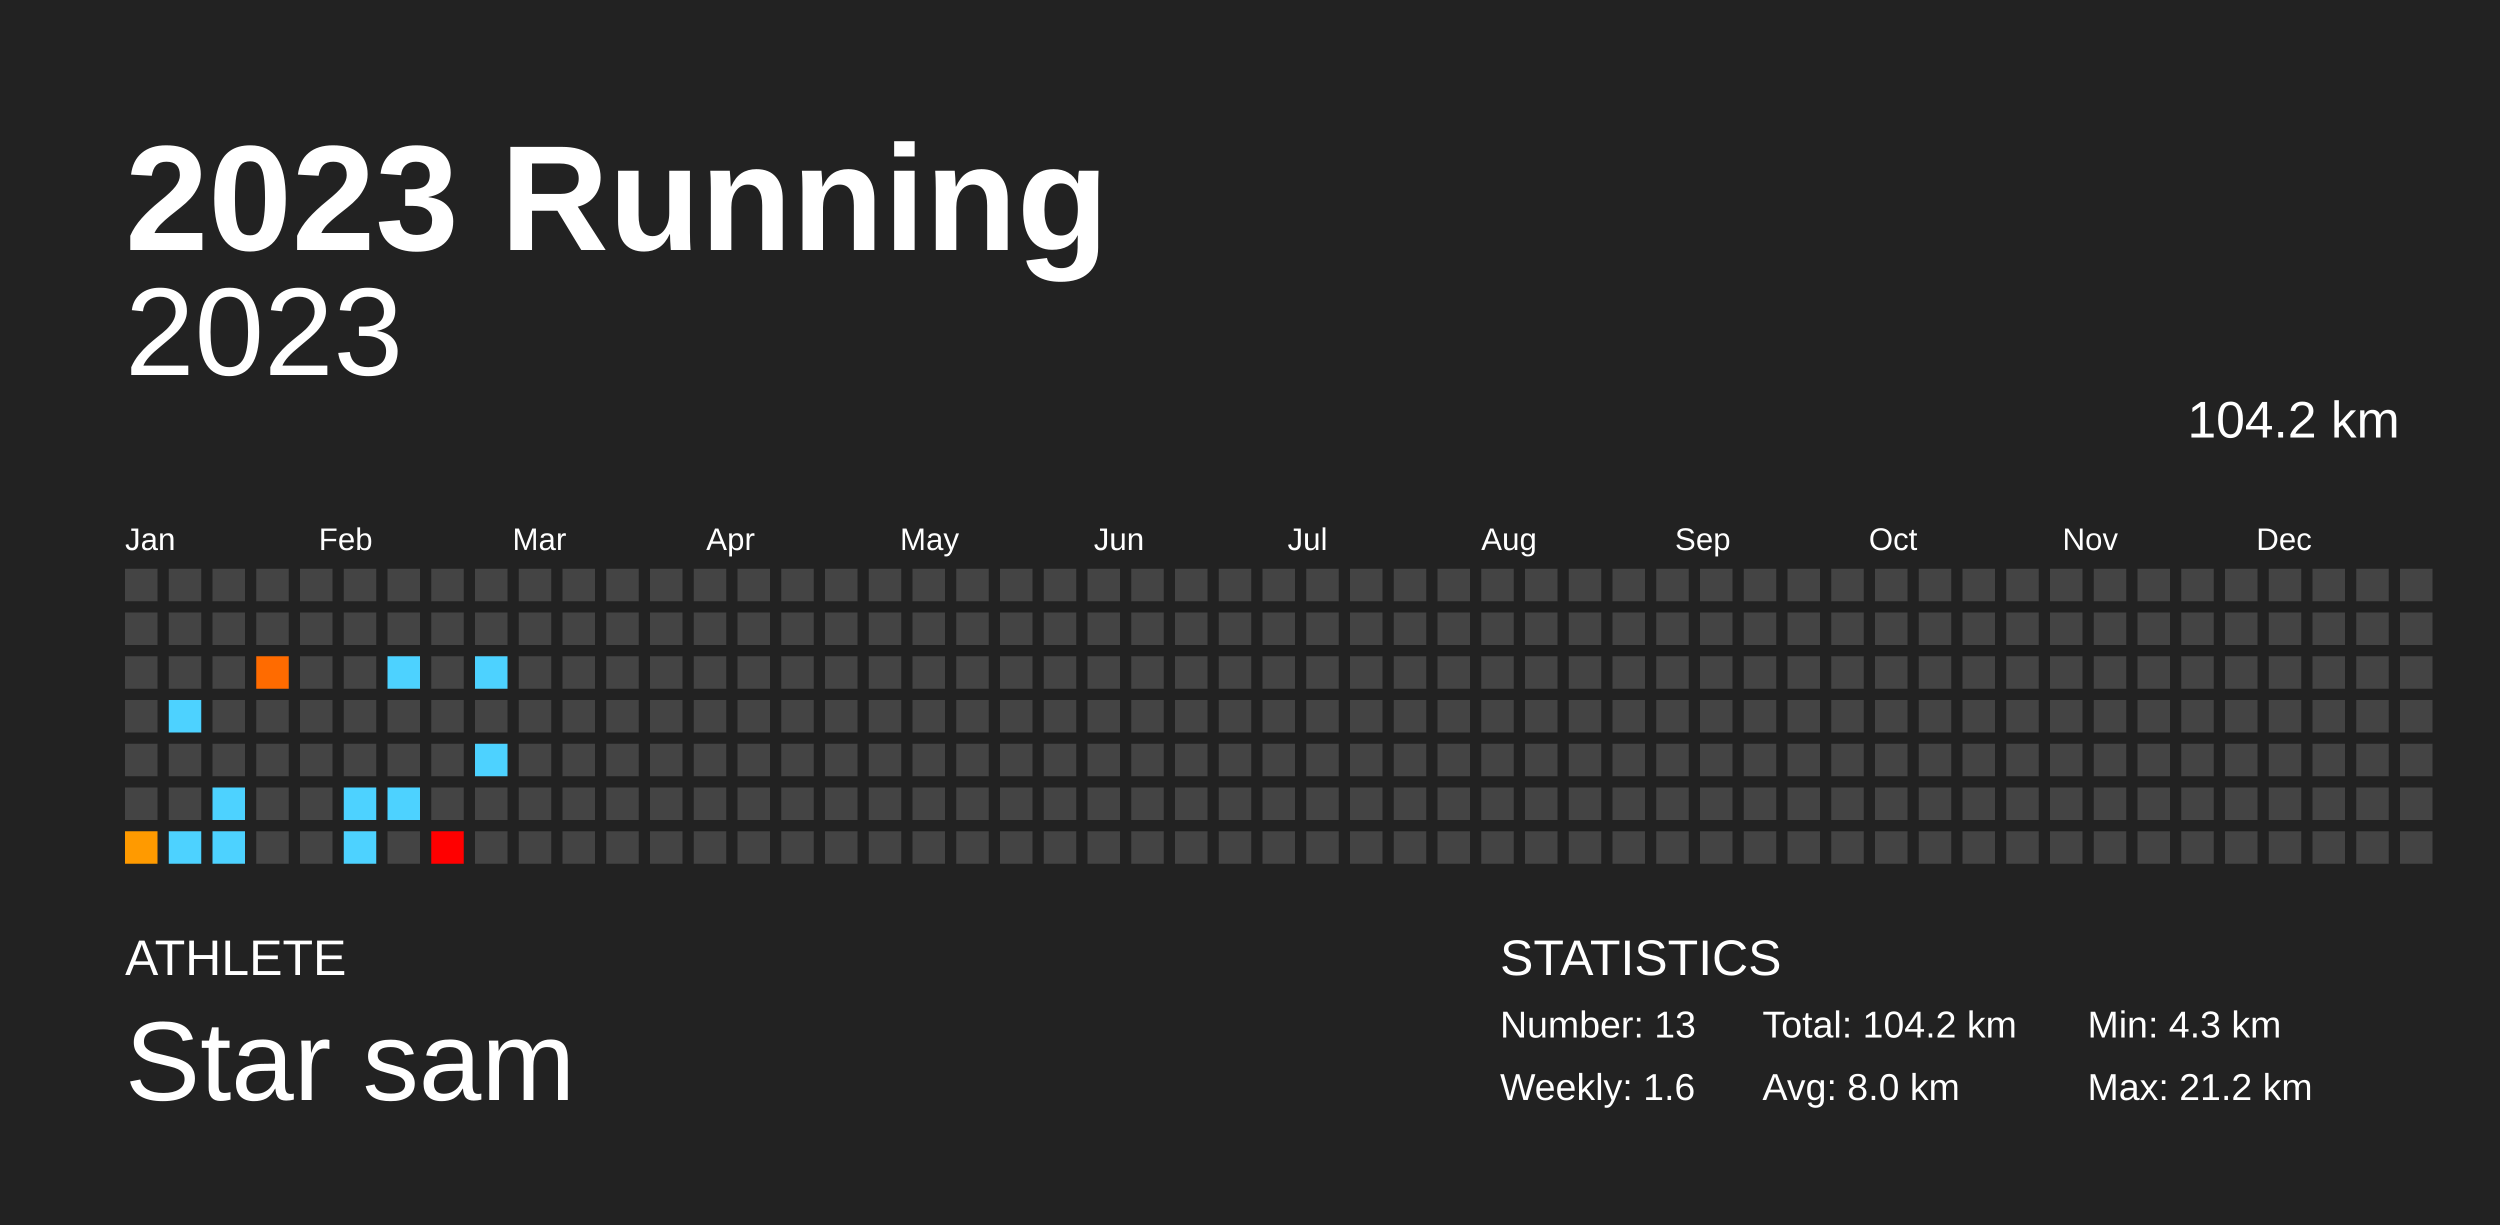
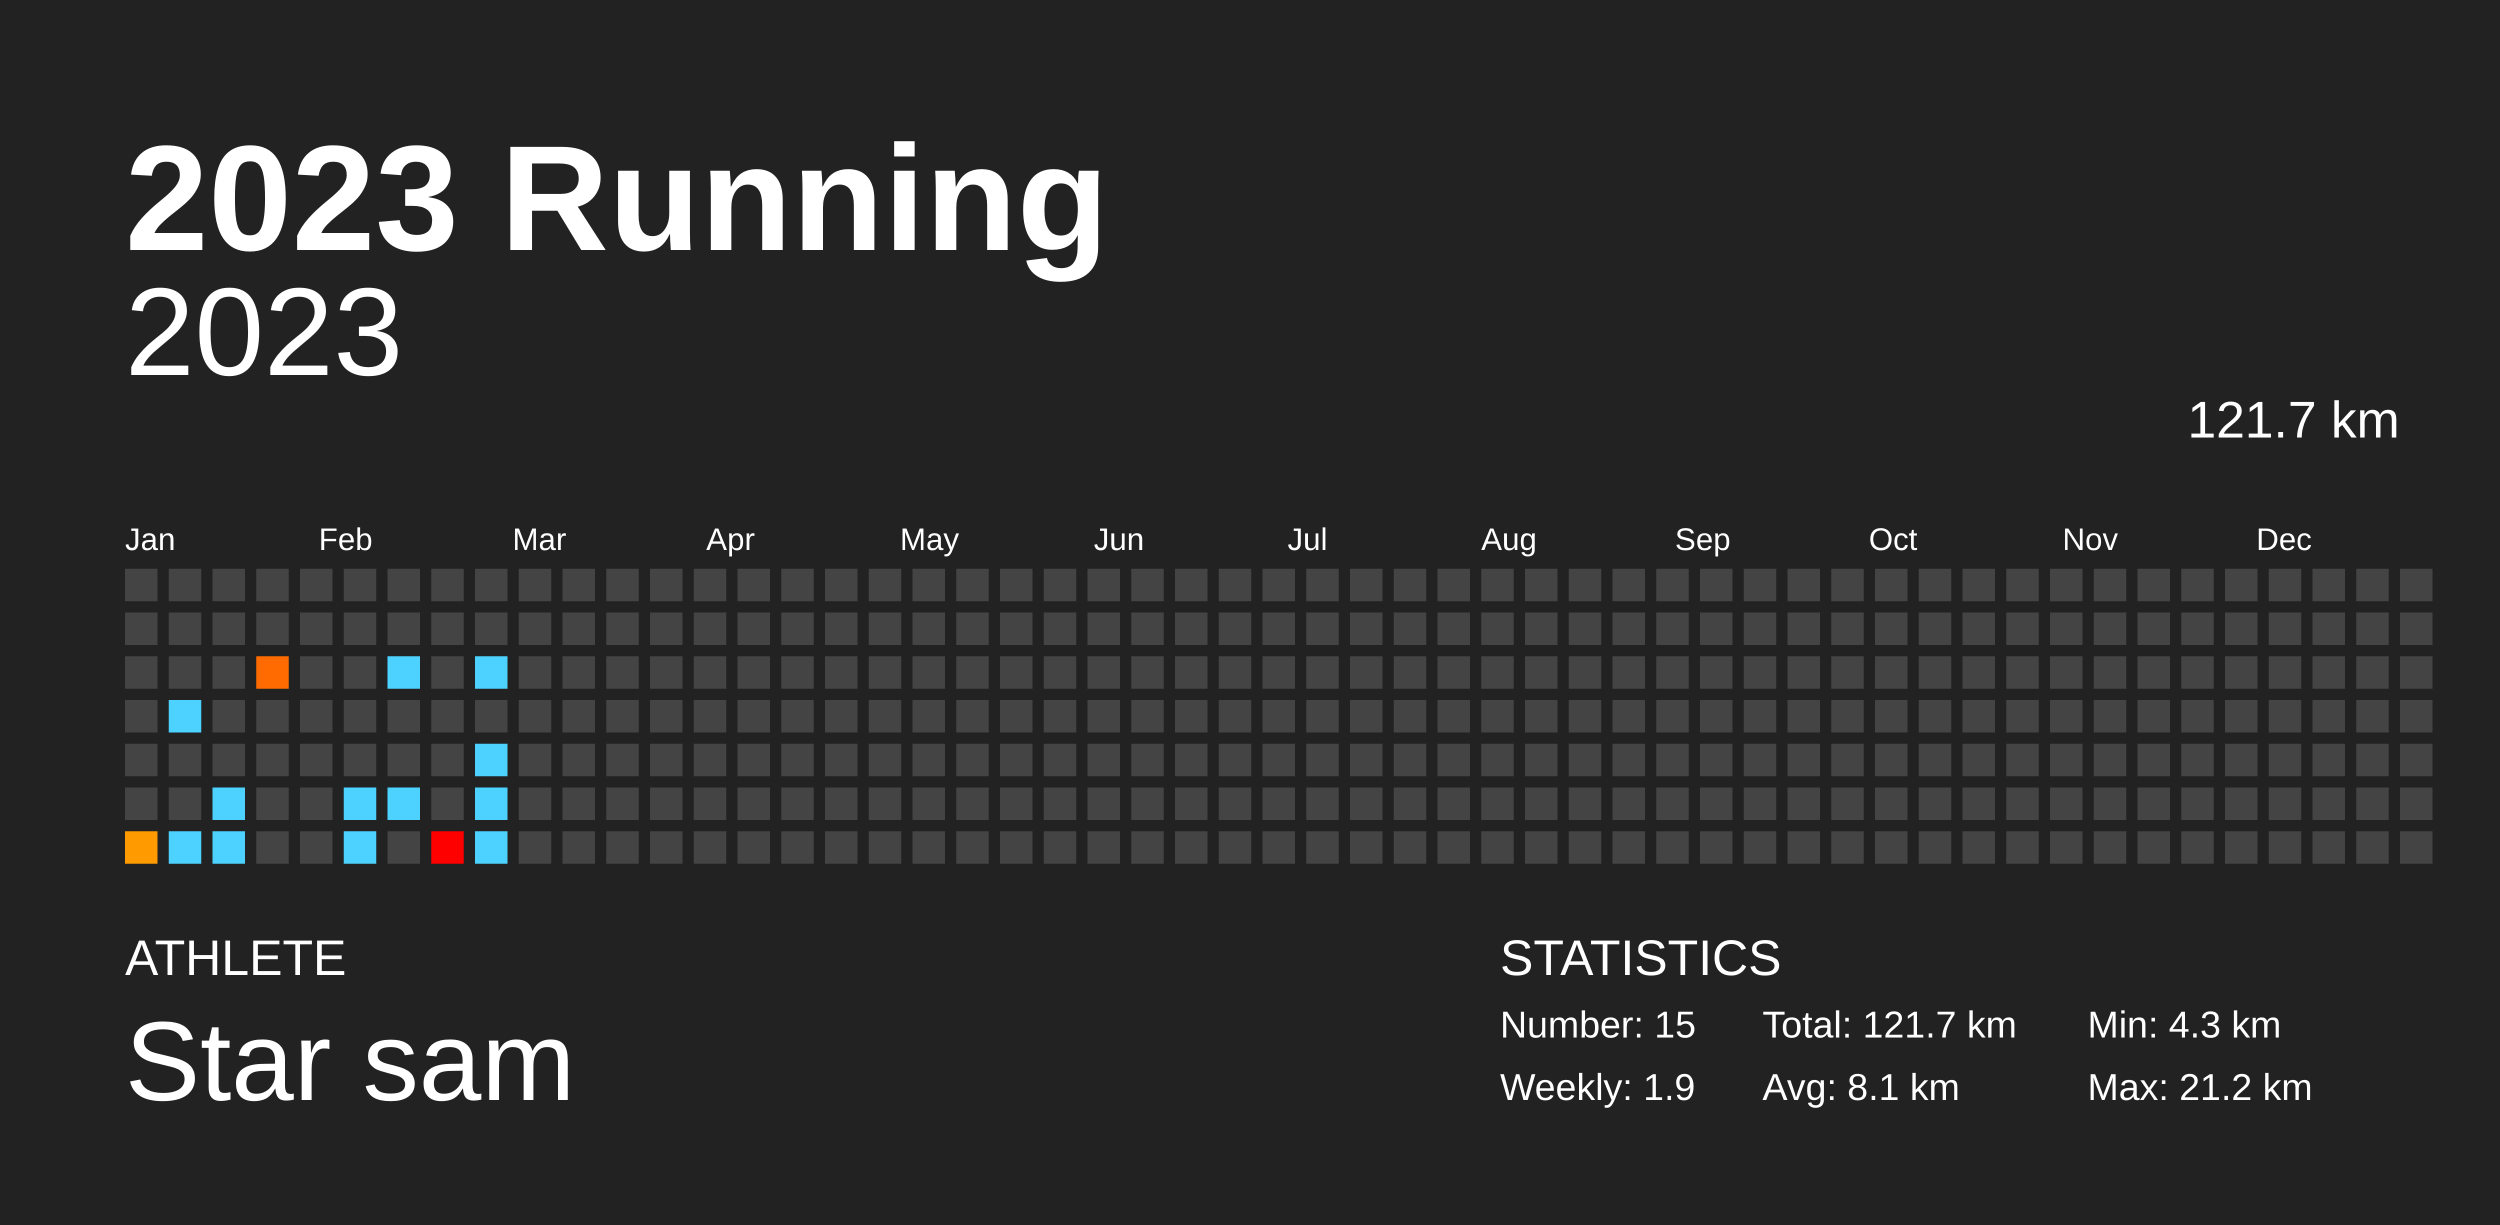
<svg xmlns="http://www.w3.org/2000/svg" baseProfile="full" height="98mm" version="1.1" viewBox="0,0,200,98" width="200mm">
  <defs />
  <rect fill="#222222" height="98" width="200" x="0" y="0" />
  <text fill="#FFFFFF" style="font-size:12px; font-family:Arial; font-weight:bold;" x="10" y="20">2023 Running</text>
  <text fill="#FFFFFF" style="font-size:4px; font-family:Arial" x="10" y="78">ATHLETE</text>
  <text fill="#FFFFFF" style="font-size:9px; font-family:Arial" x="10" y="88">Star sam</text>
  <text fill="#FFFFFF" style="font-size:4px; font-family:Arial" x="120" y="78">STATISTICS</text>
-   <text fill="#FFFFFF" style="font-size:3px; font-family:Arial" x="120" y="83">Number: 13</text>
-   <text fill="#FFFFFF" style="font-size:3px; font-family:Arial" x="120" y="88">Weekly: 1.6</text>
-   <text fill="#FFFFFF" style="font-size:3px; font-family:Arial" x="141" y="83">Total: 104.2 km</text>
-   <text fill="#FFFFFF" style="font-size:3px; font-family:Arial" x="141" y="88">Avg: 8.0 km</text>
+   <text fill="#FFFFFF" style="font-size:3px; font-family:Arial" x="120" y="83">Number: 15</text>
+   <text fill="#FFFFFF" style="font-size:3px; font-family:Arial" x="120" y="88">Weekly: 1.9</text>
+   <text fill="#FFFFFF" style="font-size:3px; font-family:Arial" x="141" y="83">Total: 121.7 km</text>
+   <text fill="#FFFFFF" style="font-size:3px; font-family:Arial" x="141" y="88">Avg: 8.1 km</text>
  <text fill="#FFFFFF" style="font-size:3px; font-family:Arial" x="167" y="83">Min: 4.3 km</text>
  <text fill="#FFFFFF" style="font-size:3px; font-family:Arial" x="167" y="88">Max: 21.2 km</text>
  <text alignment-baseline="hanging" fill="#FFFFFF" style="font-size:10.0px; font-family:Arial;" x="10" y="30">2023</text>
-   <text alignment-baseline="hanging" fill="#FFFFFF" style="font-size:4.125px; font-family:Arial;" x="175" y="35">104.2 km</text>
+   <text alignment-baseline="hanging" fill="#FFFFFF" style="font-size:4.125px; font-family:Arial;" x="175" y="35">121.7 km</text>
  <text fill="#FFFFFF" style="font-size:2.5px; font-family:Arial" x="10.0" y="44">Jan</text>
  <text fill="#FFFFFF" style="font-size:2.5px; font-family:Arial" x="25.5" y="44">Feb</text>
  <text fill="#FFFFFF" style="font-size:2.5px; font-family:Arial" x="41.0" y="44">Mar</text>
  <text fill="#FFFFFF" style="font-size:2.5px; font-family:Arial" x="56.5" y="44">Apr</text>
  <text fill="#FFFFFF" style="font-size:2.5px; font-family:Arial" x="72.0" y="44">May</text>
  <text fill="#FFFFFF" style="font-size:2.5px; font-family:Arial" x="87.5" y="44">Jun</text>
  <text fill="#FFFFFF" style="font-size:2.5px; font-family:Arial" x="103.0" y="44">Jul</text>
  <text fill="#FFFFFF" style="font-size:2.5px; font-family:Arial" x="118.5" y="44">Aug</text>
  <text fill="#FFFFFF" style="font-size:2.5px; font-family:Arial" x="134.0" y="44">Sep</text>
  <text fill="#FFFFFF" style="font-size:2.5px; font-family:Arial" x="149.5" y="44">Oct</text>
  <text fill="#FFFFFF" style="font-size:2.5px; font-family:Arial" x="165.0" y="44">Nov</text>
  <text fill="#FFFFFF" style="font-size:2.5px; font-family:Arial" x="180.5" y="44">Dec</text>
  <rect fill="#444444" height="2.6" width="2.6" x="10.0" y="45.5" />
  <rect fill="#444444" height="2.6" width="2.6" x="10.0" y="49.0" />
  <rect fill="#444444" height="2.6" width="2.6" x="10.0" y="52.5" />
  <rect fill="#444444" height="2.6" width="2.6" x="10.0" y="56.0" />
  <rect fill="#444444" height="2.6" width="2.6" x="10.0" y="59.5" />
  <rect fill="#444444" height="2.6" width="2.6" x="10.0" y="63.0" />
  <rect fill="#ff9a00" height="2.6" width="2.6" x="10.0" y="66.5" />
  <rect fill="#444444" height="2.6" width="2.6" x="13.5" y="45.5" />
  <rect fill="#444444" height="2.6" width="2.6" x="13.5" y="49.0" />
  <rect fill="#444444" height="2.6" width="2.6" x="13.5" y="52.5" />
  <rect fill="#4dd2ff" height="2.6" width="2.6" x="13.5" y="56.0" />
  <rect fill="#444444" height="2.6" width="2.6" x="13.5" y="59.5" />
  <rect fill="#444444" height="2.6" width="2.6" x="13.5" y="63.0" />
  <rect fill="#4dd2ff" height="2.6" width="2.6" x="13.5" y="66.5" />
  <rect fill="#444444" height="2.6" width="2.6" x="17.0" y="45.5" />
  <rect fill="#444444" height="2.6" width="2.6" x="17.0" y="49.0" />
  <rect fill="#444444" height="2.6" width="2.6" x="17.0" y="52.5" />
  <rect fill="#444444" height="2.6" width="2.6" x="17.0" y="56.0" />
  <rect fill="#444444" height="2.6" width="2.6" x="17.0" y="59.5" />
  <rect fill="#4dd2ff" height="2.6" width="2.6" x="17.0" y="63.0" />
  <rect fill="#4dd2ff" height="2.6" width="2.6" x="17.0" y="66.5" />
  <rect fill="#444444" height="2.6" width="2.6" x="20.5" y="45.5" />
  <rect fill="#444444" height="2.6" width="2.6" x="20.5" y="49.0" />
  <rect fill="#ff6b00" height="2.6" width="2.6" x="20.5" y="52.5" />
  <rect fill="#444444" height="2.6" width="2.6" x="20.5" y="56.0" />
  <rect fill="#444444" height="2.6" width="2.6" x="20.5" y="59.5" />
  <rect fill="#444444" height="2.6" width="2.6" x="20.5" y="63.0" />
  <rect fill="#444444" height="2.6" width="2.6" x="20.5" y="66.5" />
  <rect fill="#444444" height="2.6" width="2.6" x="24.0" y="45.5" />
  <rect fill="#444444" height="2.6" width="2.6" x="24.0" y="49.0" />
  <rect fill="#444444" height="2.6" width="2.6" x="24.0" y="52.5" />
  <rect fill="#444444" height="2.6" width="2.6" x="24.0" y="56.0" />
  <rect fill="#444444" height="2.6" width="2.6" x="24.0" y="59.5" />
  <rect fill="#444444" height="2.6" width="2.6" x="24.0" y="63.0" />
  <rect fill="#444444" height="2.6" width="2.6" x="24.0" y="66.5" />
  <rect fill="#444444" height="2.6" width="2.6" x="27.5" y="45.5" />
  <rect fill="#444444" height="2.6" width="2.6" x="27.5" y="49.0" />
  <rect fill="#444444" height="2.6" width="2.6" x="27.5" y="52.5" />
  <rect fill="#444444" height="2.6" width="2.6" x="27.5" y="56.0" />
  <rect fill="#444444" height="2.6" width="2.6" x="27.5" y="59.5" />
  <rect fill="#4dd2ff" height="2.6" width="2.6" x="27.5" y="63.0" />
  <rect fill="#4dd2ff" height="2.6" width="2.6" x="27.5" y="66.5" />
  <rect fill="#444444" height="2.6" width="2.6" x="31.0" y="45.5" />
  <rect fill="#444444" height="2.6" width="2.6" x="31.0" y="49.0" />
  <rect fill="#4dd2ff" height="2.6" width="2.6" x="31.0" y="52.5" />
  <rect fill="#444444" height="2.6" width="2.6" x="31.0" y="56.0" />
  <rect fill="#444444" height="2.6" width="2.6" x="31.0" y="59.5" />
  <rect fill="#4dd2ff" height="2.6" width="2.6" x="31.0" y="63.0" />
  <rect fill="#444444" height="2.6" width="2.6" x="31.0" y="66.5" />
  <rect fill="#444444" height="2.6" width="2.6" x="34.5" y="45.5" />
  <rect fill="#444444" height="2.6" width="2.6" x="34.5" y="49.0" />
  <rect fill="#444444" height="2.6" width="2.6" x="34.5" y="52.5" />
  <rect fill="#444444" height="2.6" width="2.6" x="34.5" y="56.0" />
  <rect fill="#444444" height="2.6" width="2.6" x="34.5" y="59.5" />
  <rect fill="#444444" height="2.6" width="2.6" x="34.5" y="63.0" />
  <rect fill="red" height="2.6" width="2.6" x="34.5" y="66.5" />
  <rect fill="#444444" height="2.6" width="2.6" x="38.0" y="45.5" />
  <rect fill="#444444" height="2.6" width="2.6" x="38.0" y="49.0" />
  <rect fill="#4dd2ff" height="2.6" width="2.6" x="38.0" y="52.5" />
  <rect fill="#444444" height="2.6" width="2.6" x="38.0" y="56.0" />
  <rect fill="#4dd2ff" height="2.6" width="2.6" x="38.0" y="59.5" />
-   <rect fill="#444444" height="2.6" width="2.6" x="38.0" y="63.0" />
-   <rect fill="#444444" height="2.6" width="2.6" x="38.0" y="66.5" />
+   <rect fill="#4dd2ff" height="2.6" width="2.6" x="38.0" y="63.0" />
+   <rect fill="#4dd2ff" height="2.6" width="2.6" x="38.0" y="66.5" />
  <rect fill="#444444" height="2.6" width="2.6" x="41.5" y="45.5" />
  <rect fill="#444444" height="2.6" width="2.6" x="41.5" y="49.0" />
  <rect fill="#444444" height="2.6" width="2.6" x="41.5" y="52.5" />
  <rect fill="#444444" height="2.6" width="2.6" x="41.5" y="56.0" />
  <rect fill="#444444" height="2.6" width="2.6" x="41.5" y="59.5" />
  <rect fill="#444444" height="2.6" width="2.6" x="41.5" y="63.0" />
  <rect fill="#444444" height="2.6" width="2.6" x="41.5" y="66.5" />
  <rect fill="#444444" height="2.6" width="2.6" x="45.0" y="45.5" />
  <rect fill="#444444" height="2.6" width="2.6" x="45.0" y="49.0" />
  <rect fill="#444444" height="2.6" width="2.6" x="45.0" y="52.5" />
  <rect fill="#444444" height="2.6" width="2.6" x="45.0" y="56.0" />
  <rect fill="#444444" height="2.6" width="2.6" x="45.0" y="59.5" />
  <rect fill="#444444" height="2.6" width="2.6" x="45.0" y="63.0" />
  <rect fill="#444444" height="2.6" width="2.6" x="45.0" y="66.5" />
  <rect fill="#444444" height="2.6" width="2.6" x="48.5" y="45.5" />
  <rect fill="#444444" height="2.6" width="2.6" x="48.5" y="49.0" />
  <rect fill="#444444" height="2.6" width="2.6" x="48.5" y="52.5" />
  <rect fill="#444444" height="2.6" width="2.6" x="48.5" y="56.0" />
  <rect fill="#444444" height="2.6" width="2.6" x="48.5" y="59.5" />
  <rect fill="#444444" height="2.6" width="2.6" x="48.5" y="63.0" />
  <rect fill="#444444" height="2.6" width="2.6" x="48.5" y="66.5" />
  <rect fill="#444444" height="2.6" width="2.6" x="52.0" y="45.5" />
  <rect fill="#444444" height="2.6" width="2.6" x="52.0" y="49.0" />
  <rect fill="#444444" height="2.6" width="2.6" x="52.0" y="52.5" />
  <rect fill="#444444" height="2.6" width="2.6" x="52.0" y="56.0" />
  <rect fill="#444444" height="2.6" width="2.6" x="52.0" y="59.5" />
  <rect fill="#444444" height="2.6" width="2.6" x="52.0" y="63.0" />
  <rect fill="#444444" height="2.6" width="2.6" x="52.0" y="66.5" />
  <rect fill="#444444" height="2.6" width="2.6" x="55.5" y="45.5" />
  <rect fill="#444444" height="2.6" width="2.6" x="55.5" y="49.0" />
  <rect fill="#444444" height="2.6" width="2.6" x="55.5" y="52.5" />
  <rect fill="#444444" height="2.6" width="2.6" x="55.5" y="56.0" />
  <rect fill="#444444" height="2.6" width="2.6" x="55.5" y="59.5" />
  <rect fill="#444444" height="2.6" width="2.6" x="55.5" y="63.0" />
  <rect fill="#444444" height="2.6" width="2.6" x="55.5" y="66.5" />
  <rect fill="#444444" height="2.6" width="2.6" x="59.0" y="45.5" />
  <rect fill="#444444" height="2.6" width="2.6" x="59.0" y="49.0" />
  <rect fill="#444444" height="2.6" width="2.6" x="59.0" y="52.5" />
  <rect fill="#444444" height="2.6" width="2.6" x="59.0" y="56.0" />
  <rect fill="#444444" height="2.6" width="2.6" x="59.0" y="59.5" />
  <rect fill="#444444" height="2.6" width="2.6" x="59.0" y="63.0" />
  <rect fill="#444444" height="2.6" width="2.6" x="59.0" y="66.5" />
  <rect fill="#444444" height="2.6" width="2.6" x="62.5" y="45.5" />
  <rect fill="#444444" height="2.6" width="2.6" x="62.5" y="49.0" />
  <rect fill="#444444" height="2.6" width="2.6" x="62.5" y="52.5" />
  <rect fill="#444444" height="2.6" width="2.6" x="62.5" y="56.0" />
  <rect fill="#444444" height="2.6" width="2.6" x="62.5" y="59.5" />
  <rect fill="#444444" height="2.6" width="2.6" x="62.5" y="63.0" />
  <rect fill="#444444" height="2.6" width="2.6" x="62.5" y="66.5" />
  <rect fill="#444444" height="2.6" width="2.6" x="66.0" y="45.5" />
  <rect fill="#444444" height="2.6" width="2.6" x="66.0" y="49.0" />
  <rect fill="#444444" height="2.6" width="2.6" x="66.0" y="52.5" />
  <rect fill="#444444" height="2.6" width="2.6" x="66.0" y="56.0" />
  <rect fill="#444444" height="2.6" width="2.6" x="66.0" y="59.5" />
  <rect fill="#444444" height="2.6" width="2.6" x="66.0" y="63.0" />
  <rect fill="#444444" height="2.6" width="2.6" x="66.0" y="66.5" />
  <rect fill="#444444" height="2.6" width="2.6" x="69.5" y="45.5" />
  <rect fill="#444444" height="2.6" width="2.6" x="69.5" y="49.0" />
  <rect fill="#444444" height="2.6" width="2.6" x="69.5" y="52.5" />
  <rect fill="#444444" height="2.6" width="2.6" x="69.5" y="56.0" />
  <rect fill="#444444" height="2.6" width="2.6" x="69.5" y="59.5" />
  <rect fill="#444444" height="2.6" width="2.6" x="69.5" y="63.0" />
  <rect fill="#444444" height="2.6" width="2.6" x="69.5" y="66.5" />
  <rect fill="#444444" height="2.6" width="2.6" x="73.0" y="45.5" />
  <rect fill="#444444" height="2.6" width="2.6" x="73.0" y="49.0" />
  <rect fill="#444444" height="2.6" width="2.6" x="73.0" y="52.5" />
  <rect fill="#444444" height="2.6" width="2.6" x="73.0" y="56.0" />
  <rect fill="#444444" height="2.6" width="2.6" x="73.0" y="59.5" />
  <rect fill="#444444" height="2.6" width="2.6" x="73.0" y="63.0" />
  <rect fill="#444444" height="2.6" width="2.6" x="73.0" y="66.5" />
  <rect fill="#444444" height="2.6" width="2.6" x="76.5" y="45.5" />
  <rect fill="#444444" height="2.6" width="2.6" x="76.5" y="49.0" />
  <rect fill="#444444" height="2.6" width="2.6" x="76.5" y="52.5" />
  <rect fill="#444444" height="2.6" width="2.6" x="76.5" y="56.0" />
  <rect fill="#444444" height="2.6" width="2.6" x="76.5" y="59.5" />
  <rect fill="#444444" height="2.6" width="2.6" x="76.5" y="63.0" />
  <rect fill="#444444" height="2.6" width="2.6" x="76.5" y="66.5" />
  <rect fill="#444444" height="2.6" width="2.6" x="80.0" y="45.5" />
  <rect fill="#444444" height="2.6" width="2.6" x="80.0" y="49.0" />
  <rect fill="#444444" height="2.6" width="2.6" x="80.0" y="52.5" />
  <rect fill="#444444" height="2.6" width="2.6" x="80.0" y="56.0" />
  <rect fill="#444444" height="2.6" width="2.6" x="80.0" y="59.5" />
  <rect fill="#444444" height="2.6" width="2.6" x="80.0" y="63.0" />
  <rect fill="#444444" height="2.6" width="2.6" x="80.0" y="66.5" />
  <rect fill="#444444" height="2.6" width="2.6" x="83.5" y="45.5" />
  <rect fill="#444444" height="2.6" width="2.6" x="83.5" y="49.0" />
  <rect fill="#444444" height="2.6" width="2.6" x="83.5" y="52.5" />
  <rect fill="#444444" height="2.6" width="2.6" x="83.5" y="56.0" />
  <rect fill="#444444" height="2.6" width="2.6" x="83.5" y="59.5" />
  <rect fill="#444444" height="2.6" width="2.6" x="83.5" y="63.0" />
  <rect fill="#444444" height="2.6" width="2.6" x="83.5" y="66.5" />
  <rect fill="#444444" height="2.6" width="2.6" x="87.0" y="45.5" />
  <rect fill="#444444" height="2.6" width="2.6" x="87.0" y="49.0" />
  <rect fill="#444444" height="2.6" width="2.6" x="87.0" y="52.5" />
  <rect fill="#444444" height="2.6" width="2.6" x="87.0" y="56.0" />
  <rect fill="#444444" height="2.6" width="2.6" x="87.0" y="59.5" />
  <rect fill="#444444" height="2.6" width="2.6" x="87.0" y="63.0" />
  <rect fill="#444444" height="2.6" width="2.6" x="87.0" y="66.5" />
  <rect fill="#444444" height="2.6" width="2.6" x="90.5" y="45.5" />
  <rect fill="#444444" height="2.6" width="2.6" x="90.5" y="49.0" />
  <rect fill="#444444" height="2.6" width="2.6" x="90.5" y="52.5" />
  <rect fill="#444444" height="2.6" width="2.6" x="90.5" y="56.0" />
  <rect fill="#444444" height="2.6" width="2.6" x="90.5" y="59.5" />
  <rect fill="#444444" height="2.6" width="2.6" x="90.5" y="63.0" />
  <rect fill="#444444" height="2.6" width="2.6" x="90.5" y="66.5" />
  <rect fill="#444444" height="2.6" width="2.6" x="94.0" y="45.5" />
  <rect fill="#444444" height="2.6" width="2.6" x="94.0" y="49.0" />
  <rect fill="#444444" height="2.6" width="2.6" x="94.0" y="52.5" />
  <rect fill="#444444" height="2.6" width="2.6" x="94.0" y="56.0" />
  <rect fill="#444444" height="2.6" width="2.6" x="94.0" y="59.5" />
  <rect fill="#444444" height="2.6" width="2.6" x="94.0" y="63.0" />
  <rect fill="#444444" height="2.6" width="2.6" x="94.0" y="66.5" />
  <rect fill="#444444" height="2.6" width="2.6" x="97.5" y="45.5" />
  <rect fill="#444444" height="2.6" width="2.6" x="97.5" y="49.0" />
  <rect fill="#444444" height="2.6" width="2.6" x="97.5" y="52.5" />
  <rect fill="#444444" height="2.6" width="2.6" x="97.5" y="56.0" />
  <rect fill="#444444" height="2.6" width="2.6" x="97.5" y="59.5" />
  <rect fill="#444444" height="2.6" width="2.6" x="97.5" y="63.0" />
  <rect fill="#444444" height="2.6" width="2.6" x="97.5" y="66.5" />
  <rect fill="#444444" height="2.6" width="2.6" x="101.0" y="45.5" />
  <rect fill="#444444" height="2.6" width="2.6" x="101.0" y="49.0" />
  <rect fill="#444444" height="2.6" width="2.6" x="101.0" y="52.5" />
  <rect fill="#444444" height="2.6" width="2.6" x="101.0" y="56.0" />
  <rect fill="#444444" height="2.6" width="2.6" x="101.0" y="59.5" />
  <rect fill="#444444" height="2.6" width="2.6" x="101.0" y="63.0" />
  <rect fill="#444444" height="2.6" width="2.6" x="101.0" y="66.5" />
  <rect fill="#444444" height="2.6" width="2.6" x="104.5" y="45.5" />
  <rect fill="#444444" height="2.6" width="2.6" x="104.5" y="49.0" />
  <rect fill="#444444" height="2.6" width="2.6" x="104.5" y="52.5" />
  <rect fill="#444444" height="2.6" width="2.6" x="104.5" y="56.0" />
  <rect fill="#444444" height="2.6" width="2.6" x="104.5" y="59.5" />
  <rect fill="#444444" height="2.6" width="2.6" x="104.5" y="63.0" />
  <rect fill="#444444" height="2.6" width="2.6" x="104.5" y="66.5" />
  <rect fill="#444444" height="2.6" width="2.6" x="108.0" y="45.5" />
  <rect fill="#444444" height="2.6" width="2.6" x="108.0" y="49.0" />
  <rect fill="#444444" height="2.6" width="2.6" x="108.0" y="52.5" />
  <rect fill="#444444" height="2.6" width="2.6" x="108.0" y="56.0" />
  <rect fill="#444444" height="2.6" width="2.6" x="108.0" y="59.5" />
  <rect fill="#444444" height="2.6" width="2.6" x="108.0" y="63.0" />
  <rect fill="#444444" height="2.6" width="2.6" x="108.0" y="66.5" />
  <rect fill="#444444" height="2.6" width="2.6" x="111.5" y="45.5" />
  <rect fill="#444444" height="2.6" width="2.6" x="111.5" y="49.0" />
  <rect fill="#444444" height="2.6" width="2.6" x="111.5" y="52.5" />
  <rect fill="#444444" height="2.6" width="2.6" x="111.5" y="56.0" />
  <rect fill="#444444" height="2.6" width="2.6" x="111.5" y="59.5" />
  <rect fill="#444444" height="2.6" width="2.6" x="111.5" y="63.0" />
  <rect fill="#444444" height="2.6" width="2.6" x="111.5" y="66.5" />
  <rect fill="#444444" height="2.6" width="2.6" x="115.0" y="45.5" />
  <rect fill="#444444" height="2.6" width="2.6" x="115.0" y="49.0" />
  <rect fill="#444444" height="2.6" width="2.6" x="115.0" y="52.5" />
  <rect fill="#444444" height="2.6" width="2.6" x="115.0" y="56.0" />
  <rect fill="#444444" height="2.6" width="2.6" x="115.0" y="59.5" />
  <rect fill="#444444" height="2.6" width="2.6" x="115.0" y="63.0" />
  <rect fill="#444444" height="2.6" width="2.6" x="115.0" y="66.5" />
  <rect fill="#444444" height="2.6" width="2.6" x="118.5" y="45.5" />
  <rect fill="#444444" height="2.6" width="2.6" x="118.5" y="49.0" />
  <rect fill="#444444" height="2.6" width="2.6" x="118.5" y="52.5" />
  <rect fill="#444444" height="2.6" width="2.6" x="118.5" y="56.0" />
  <rect fill="#444444" height="2.6" width="2.6" x="118.5" y="59.5" />
  <rect fill="#444444" height="2.6" width="2.6" x="118.5" y="63.0" />
  <rect fill="#444444" height="2.6" width="2.6" x="118.5" y="66.5" />
  <rect fill="#444444" height="2.6" width="2.6" x="122.0" y="45.5" />
  <rect fill="#444444" height="2.6" width="2.6" x="122.0" y="49.0" />
  <rect fill="#444444" height="2.6" width="2.6" x="122.0" y="52.5" />
  <rect fill="#444444" height="2.6" width="2.6" x="122.0" y="56.0" />
  <rect fill="#444444" height="2.6" width="2.6" x="122.0" y="59.5" />
  <rect fill="#444444" height="2.6" width="2.6" x="122.0" y="63.0" />
  <rect fill="#444444" height="2.6" width="2.6" x="122.0" y="66.5" />
  <rect fill="#444444" height="2.6" width="2.6" x="125.5" y="45.5" />
  <rect fill="#444444" height="2.6" width="2.6" x="125.5" y="49.0" />
  <rect fill="#444444" height="2.6" width="2.6" x="125.5" y="52.5" />
  <rect fill="#444444" height="2.6" width="2.6" x="125.5" y="56.0" />
  <rect fill="#444444" height="2.6" width="2.6" x="125.5" y="59.5" />
  <rect fill="#444444" height="2.6" width="2.6" x="125.5" y="63.0" />
  <rect fill="#444444" height="2.6" width="2.6" x="125.5" y="66.5" />
  <rect fill="#444444" height="2.6" width="2.6" x="129.0" y="45.5" />
  <rect fill="#444444" height="2.6" width="2.6" x="129.0" y="49.0" />
  <rect fill="#444444" height="2.6" width="2.6" x="129.0" y="52.5" />
  <rect fill="#444444" height="2.6" width="2.6" x="129.0" y="56.0" />
  <rect fill="#444444" height="2.6" width="2.6" x="129.0" y="59.5" />
  <rect fill="#444444" height="2.6" width="2.6" x="129.0" y="63.0" />
  <rect fill="#444444" height="2.6" width="2.6" x="129.0" y="66.5" />
  <rect fill="#444444" height="2.6" width="2.6" x="132.5" y="45.5" />
  <rect fill="#444444" height="2.6" width="2.6" x="132.5" y="49.0" />
  <rect fill="#444444" height="2.6" width="2.6" x="132.5" y="52.5" />
  <rect fill="#444444" height="2.6" width="2.6" x="132.5" y="56.0" />
  <rect fill="#444444" height="2.6" width="2.6" x="132.5" y="59.5" />
  <rect fill="#444444" height="2.6" width="2.6" x="132.5" y="63.0" />
  <rect fill="#444444" height="2.6" width="2.6" x="132.5" y="66.5" />
  <rect fill="#444444" height="2.6" width="2.6" x="136.0" y="45.5" />
  <rect fill="#444444" height="2.6" width="2.6" x="136.0" y="49.0" />
  <rect fill="#444444" height="2.6" width="2.6" x="136.0" y="52.5" />
  <rect fill="#444444" height="2.6" width="2.6" x="136.0" y="56.0" />
  <rect fill="#444444" height="2.6" width="2.6" x="136.0" y="59.5" />
  <rect fill="#444444" height="2.6" width="2.6" x="136.0" y="63.0" />
  <rect fill="#444444" height="2.6" width="2.6" x="136.0" y="66.5" />
  <rect fill="#444444" height="2.6" width="2.6" x="139.5" y="45.5" />
  <rect fill="#444444" height="2.6" width="2.6" x="139.5" y="49.0" />
  <rect fill="#444444" height="2.6" width="2.6" x="139.5" y="52.5" />
  <rect fill="#444444" height="2.6" width="2.6" x="139.5" y="56.0" />
  <rect fill="#444444" height="2.6" width="2.6" x="139.5" y="59.5" />
  <rect fill="#444444" height="2.6" width="2.6" x="139.5" y="63.0" />
  <rect fill="#444444" height="2.6" width="2.6" x="139.5" y="66.5" />
  <rect fill="#444444" height="2.6" width="2.6" x="143.0" y="45.5" />
  <rect fill="#444444" height="2.6" width="2.6" x="143.0" y="49.0" />
  <rect fill="#444444" height="2.6" width="2.6" x="143.0" y="52.5" />
  <rect fill="#444444" height="2.6" width="2.6" x="143.0" y="56.0" />
  <rect fill="#444444" height="2.6" width="2.6" x="143.0" y="59.5" />
  <rect fill="#444444" height="2.6" width="2.6" x="143.0" y="63.0" />
  <rect fill="#444444" height="2.6" width="2.6" x="143.0" y="66.5" />
  <rect fill="#444444" height="2.6" width="2.6" x="146.5" y="45.5" />
  <rect fill="#444444" height="2.6" width="2.6" x="146.5" y="49.0" />
  <rect fill="#444444" height="2.6" width="2.6" x="146.5" y="52.5" />
  <rect fill="#444444" height="2.6" width="2.6" x="146.5" y="56.0" />
  <rect fill="#444444" height="2.6" width="2.6" x="146.5" y="59.5" />
  <rect fill="#444444" height="2.6" width="2.6" x="146.5" y="63.0" />
  <rect fill="#444444" height="2.6" width="2.6" x="146.5" y="66.5" />
  <rect fill="#444444" height="2.6" width="2.6" x="150.0" y="45.5" />
  <rect fill="#444444" height="2.6" width="2.6" x="150.0" y="49.0" />
  <rect fill="#444444" height="2.6" width="2.6" x="150.0" y="52.5" />
  <rect fill="#444444" height="2.6" width="2.6" x="150.0" y="56.0" />
  <rect fill="#444444" height="2.6" width="2.6" x="150.0" y="59.5" />
  <rect fill="#444444" height="2.6" width="2.6" x="150.0" y="63.0" />
  <rect fill="#444444" height="2.6" width="2.6" x="150.0" y="66.5" />
  <rect fill="#444444" height="2.6" width="2.6" x="153.5" y="45.5" />
  <rect fill="#444444" height="2.6" width="2.6" x="153.5" y="49.0" />
  <rect fill="#444444" height="2.6" width="2.6" x="153.5" y="52.5" />
  <rect fill="#444444" height="2.6" width="2.6" x="153.5" y="56.0" />
  <rect fill="#444444" height="2.6" width="2.6" x="153.5" y="59.5" />
  <rect fill="#444444" height="2.6" width="2.6" x="153.5" y="63.0" />
  <rect fill="#444444" height="2.6" width="2.6" x="153.5" y="66.5" />
  <rect fill="#444444" height="2.6" width="2.6" x="157.0" y="45.5" />
  <rect fill="#444444" height="2.6" width="2.6" x="157.0" y="49.0" />
  <rect fill="#444444" height="2.6" width="2.6" x="157.0" y="52.5" />
  <rect fill="#444444" height="2.6" width="2.6" x="157.0" y="56.0" />
  <rect fill="#444444" height="2.6" width="2.6" x="157.0" y="59.5" />
  <rect fill="#444444" height="2.6" width="2.6" x="157.0" y="63.0" />
  <rect fill="#444444" height="2.6" width="2.6" x="157.0" y="66.5" />
  <rect fill="#444444" height="2.6" width="2.6" x="160.5" y="45.5" />
  <rect fill="#444444" height="2.6" width="2.6" x="160.5" y="49.0" />
  <rect fill="#444444" height="2.6" width="2.6" x="160.5" y="52.5" />
  <rect fill="#444444" height="2.6" width="2.6" x="160.5" y="56.0" />
  <rect fill="#444444" height="2.6" width="2.6" x="160.5" y="59.5" />
  <rect fill="#444444" height="2.6" width="2.6" x="160.5" y="63.0" />
  <rect fill="#444444" height="2.6" width="2.6" x="160.5" y="66.5" />
  <rect fill="#444444" height="2.6" width="2.6" x="164.0" y="45.5" />
  <rect fill="#444444" height="2.6" width="2.6" x="164.0" y="49.0" />
  <rect fill="#444444" height="2.6" width="2.6" x="164.0" y="52.5" />
  <rect fill="#444444" height="2.6" width="2.6" x="164.0" y="56.0" />
  <rect fill="#444444" height="2.6" width="2.6" x="164.0" y="59.5" />
  <rect fill="#444444" height="2.6" width="2.6" x="164.0" y="63.0" />
  <rect fill="#444444" height="2.6" width="2.6" x="164.0" y="66.5" />
  <rect fill="#444444" height="2.6" width="2.6" x="167.5" y="45.5" />
  <rect fill="#444444" height="2.6" width="2.6" x="167.5" y="49.0" />
  <rect fill="#444444" height="2.6" width="2.6" x="167.5" y="52.5" />
  <rect fill="#444444" height="2.6" width="2.6" x="167.5" y="56.0" />
  <rect fill="#444444" height="2.6" width="2.6" x="167.5" y="59.5" />
  <rect fill="#444444" height="2.6" width="2.6" x="167.5" y="63.0" />
  <rect fill="#444444" height="2.6" width="2.6" x="167.5" y="66.5" />
  <rect fill="#444444" height="2.6" width="2.6" x="171.0" y="45.5" />
  <rect fill="#444444" height="2.6" width="2.6" x="171.0" y="49.0" />
  <rect fill="#444444" height="2.6" width="2.6" x="171.0" y="52.5" />
  <rect fill="#444444" height="2.6" width="2.6" x="171.0" y="56.0" />
  <rect fill="#444444" height="2.6" width="2.6" x="171.0" y="59.5" />
  <rect fill="#444444" height="2.6" width="2.6" x="171.0" y="63.0" />
  <rect fill="#444444" height="2.6" width="2.6" x="171.0" y="66.5" />
  <rect fill="#444444" height="2.6" width="2.6" x="174.5" y="45.5" />
  <rect fill="#444444" height="2.6" width="2.6" x="174.5" y="49.0" />
  <rect fill="#444444" height="2.6" width="2.6" x="174.5" y="52.5" />
  <rect fill="#444444" height="2.6" width="2.6" x="174.5" y="56.0" />
  <rect fill="#444444" height="2.6" width="2.6" x="174.5" y="59.5" />
  <rect fill="#444444" height="2.6" width="2.6" x="174.5" y="63.0" />
  <rect fill="#444444" height="2.6" width="2.6" x="174.5" y="66.5" />
  <rect fill="#444444" height="2.6" width="2.6" x="178.0" y="45.5" />
  <rect fill="#444444" height="2.6" width="2.6" x="178.0" y="49.0" />
  <rect fill="#444444" height="2.6" width="2.6" x="178.0" y="52.5" />
  <rect fill="#444444" height="2.6" width="2.6" x="178.0" y="56.0" />
  <rect fill="#444444" height="2.6" width="2.6" x="178.0" y="59.5" />
  <rect fill="#444444" height="2.6" width="2.6" x="178.0" y="63.0" />
  <rect fill="#444444" height="2.6" width="2.6" x="178.0" y="66.5" />
  <rect fill="#444444" height="2.6" width="2.6" x="181.5" y="45.5" />
  <rect fill="#444444" height="2.6" width="2.6" x="181.5" y="49.0" />
  <rect fill="#444444" height="2.6" width="2.6" x="181.5" y="52.5" />
  <rect fill="#444444" height="2.6" width="2.6" x="181.5" y="56.0" />
  <rect fill="#444444" height="2.6" width="2.6" x="181.5" y="59.5" />
  <rect fill="#444444" height="2.6" width="2.6" x="181.5" y="63.0" />
  <rect fill="#444444" height="2.6" width="2.6" x="181.5" y="66.5" />
  <rect fill="#444444" height="2.6" width="2.6" x="185.0" y="45.5" />
  <rect fill="#444444" height="2.6" width="2.6" x="185.0" y="49.0" />
  <rect fill="#444444" height="2.6" width="2.6" x="185.0" y="52.5" />
  <rect fill="#444444" height="2.6" width="2.6" x="185.0" y="56.0" />
  <rect fill="#444444" height="2.6" width="2.6" x="185.0" y="59.5" />
  <rect fill="#444444" height="2.6" width="2.6" x="185.0" y="63.0" />
  <rect fill="#444444" height="2.6" width="2.6" x="185.0" y="66.5" />
  <rect fill="#444444" height="2.6" width="2.6" x="188.5" y="45.5" />
  <rect fill="#444444" height="2.6" width="2.6" x="188.5" y="49.0" />
  <rect fill="#444444" height="2.6" width="2.6" x="188.5" y="52.5" />
  <rect fill="#444444" height="2.6" width="2.6" x="188.5" y="56.0" />
  <rect fill="#444444" height="2.6" width="2.6" x="188.5" y="59.5" />
  <rect fill="#444444" height="2.6" width="2.6" x="188.5" y="63.0" />
  <rect fill="#444444" height="2.6" width="2.6" x="188.5" y="66.5" />
  <rect fill="#444444" height="2.6" width="2.6" x="192.0" y="45.5" />
  <rect fill="#444444" height="2.6" width="2.6" x="192.0" y="49.0" />
  <rect fill="#444444" height="2.6" width="2.6" x="192.0" y="52.5" />
  <rect fill="#444444" height="2.6" width="2.6" x="192.0" y="56.0" />
  <rect fill="#444444" height="2.6" width="2.6" x="192.0" y="59.5" />
  <rect fill="#444444" height="2.6" width="2.6" x="192.0" y="63.0" />
  <rect fill="#444444" height="2.6" width="2.6" x="192.0" y="66.5" />
</svg>
